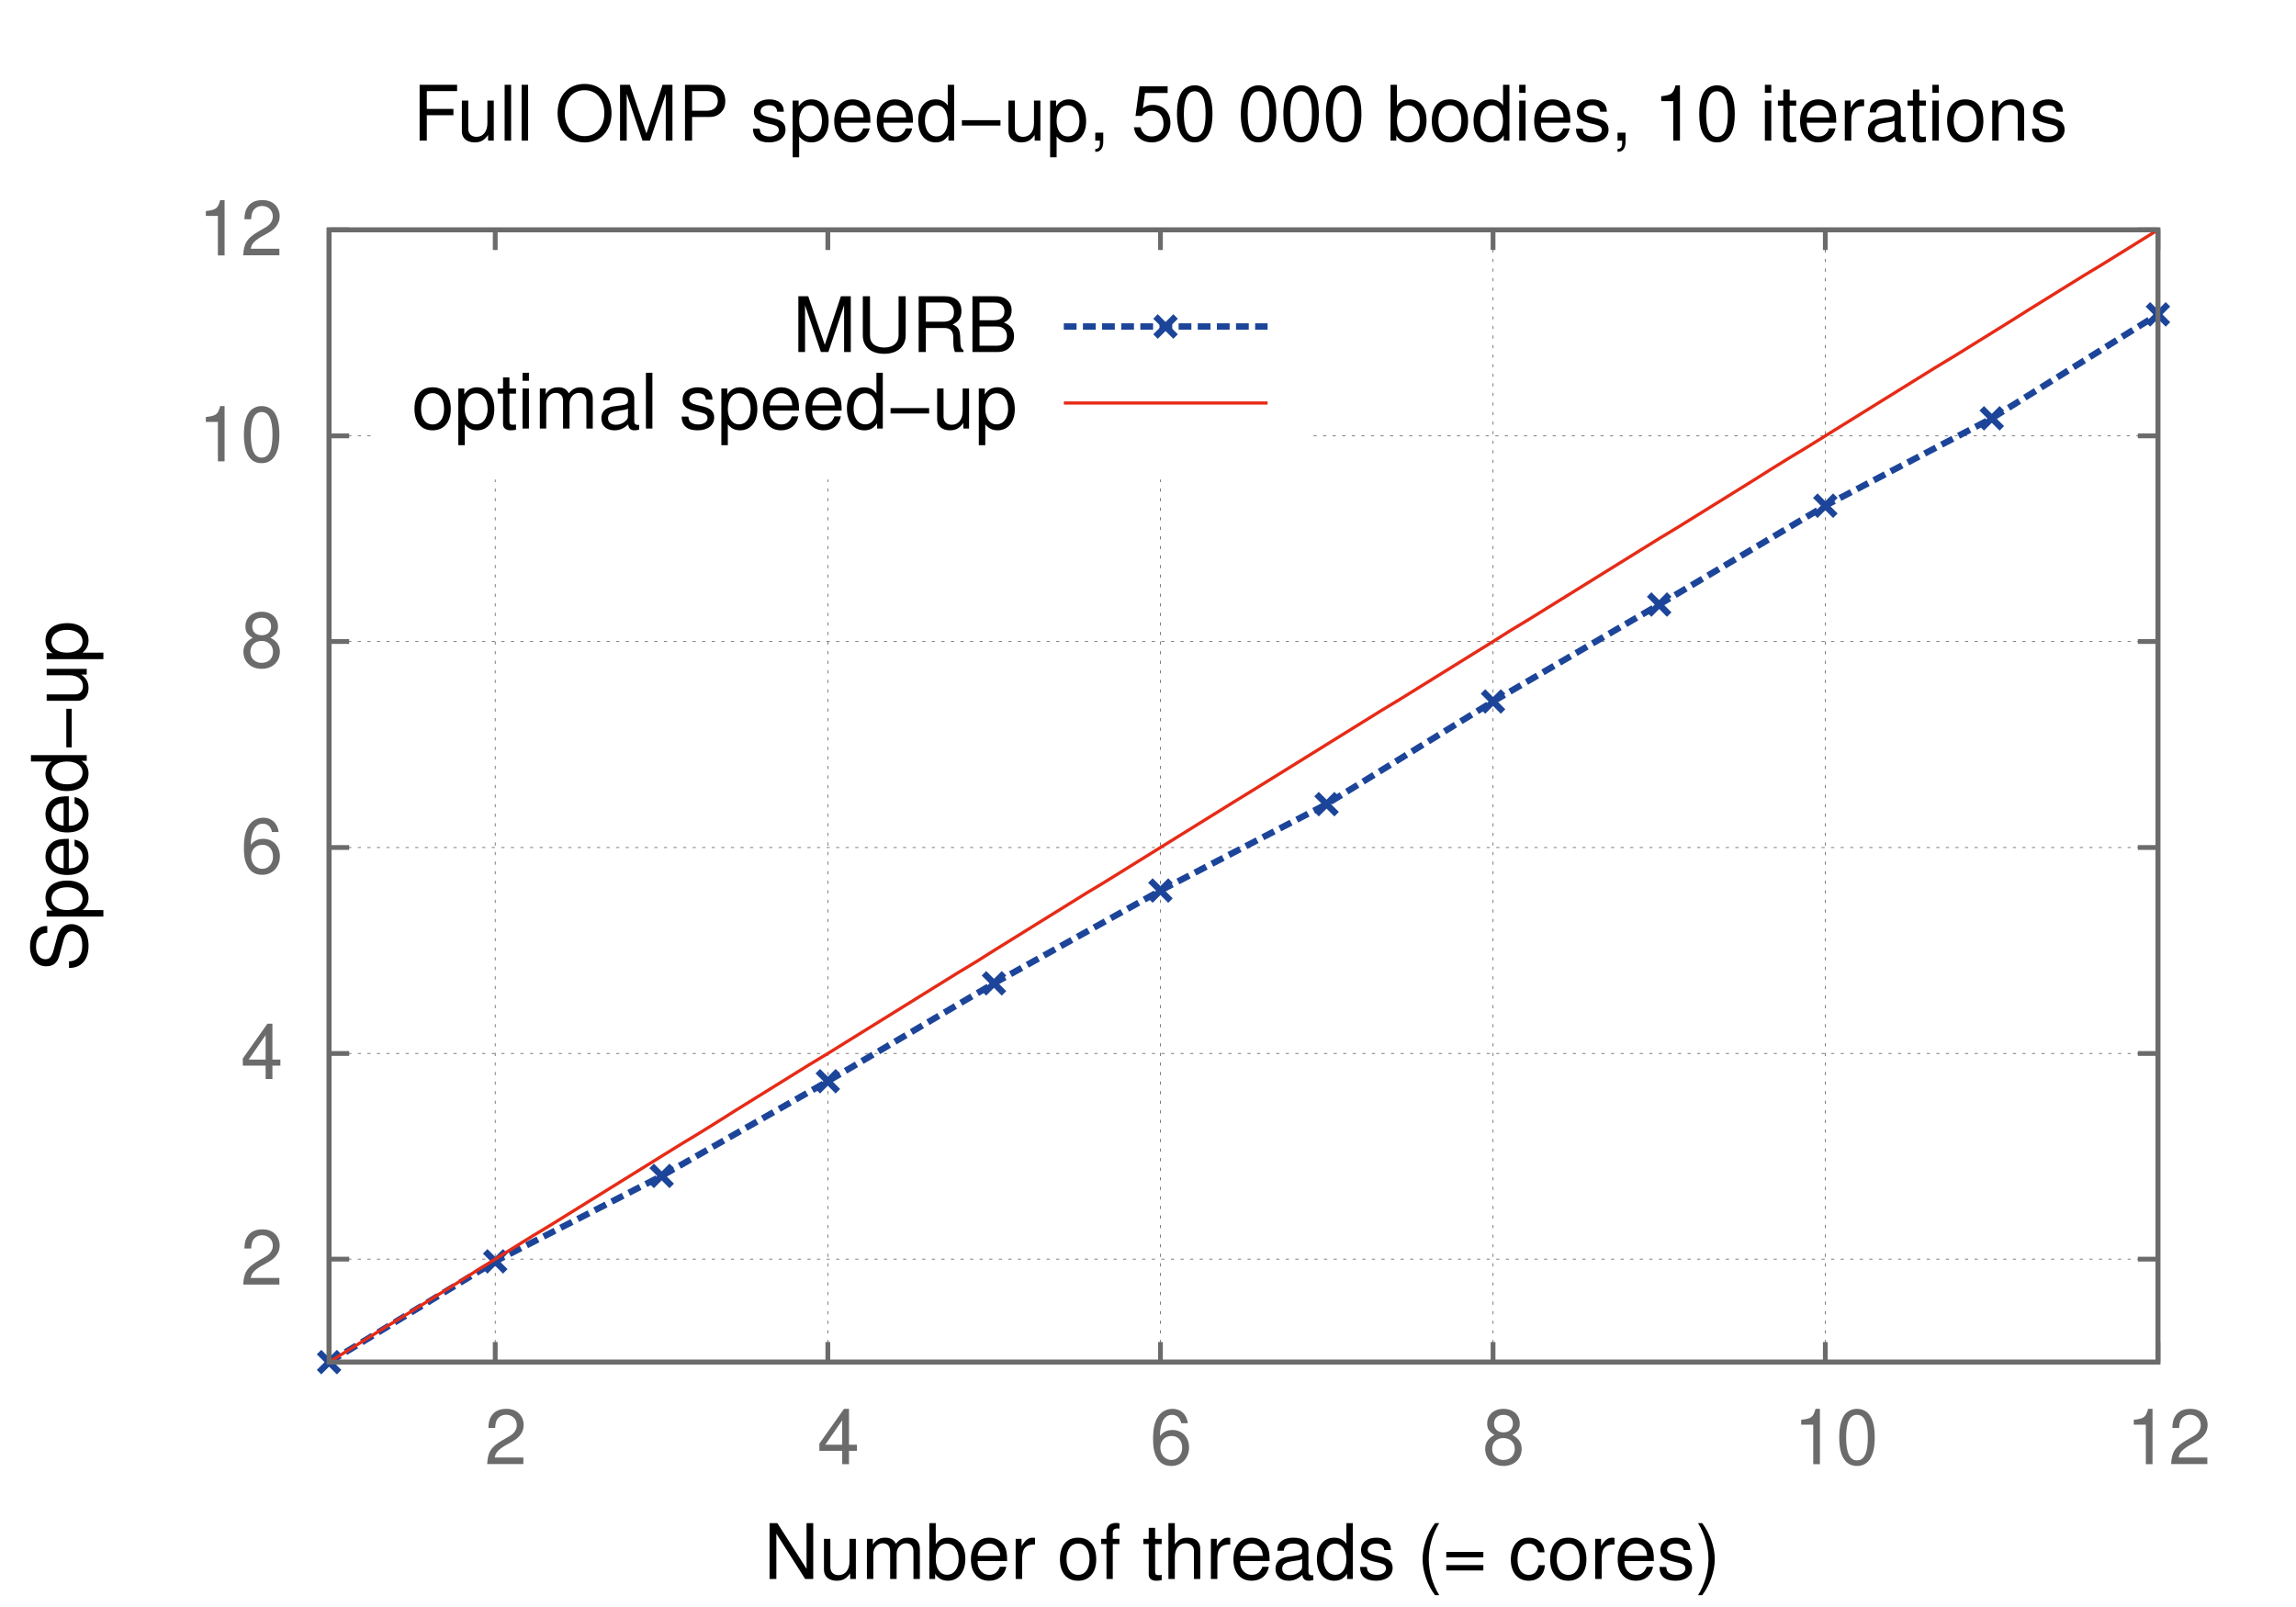
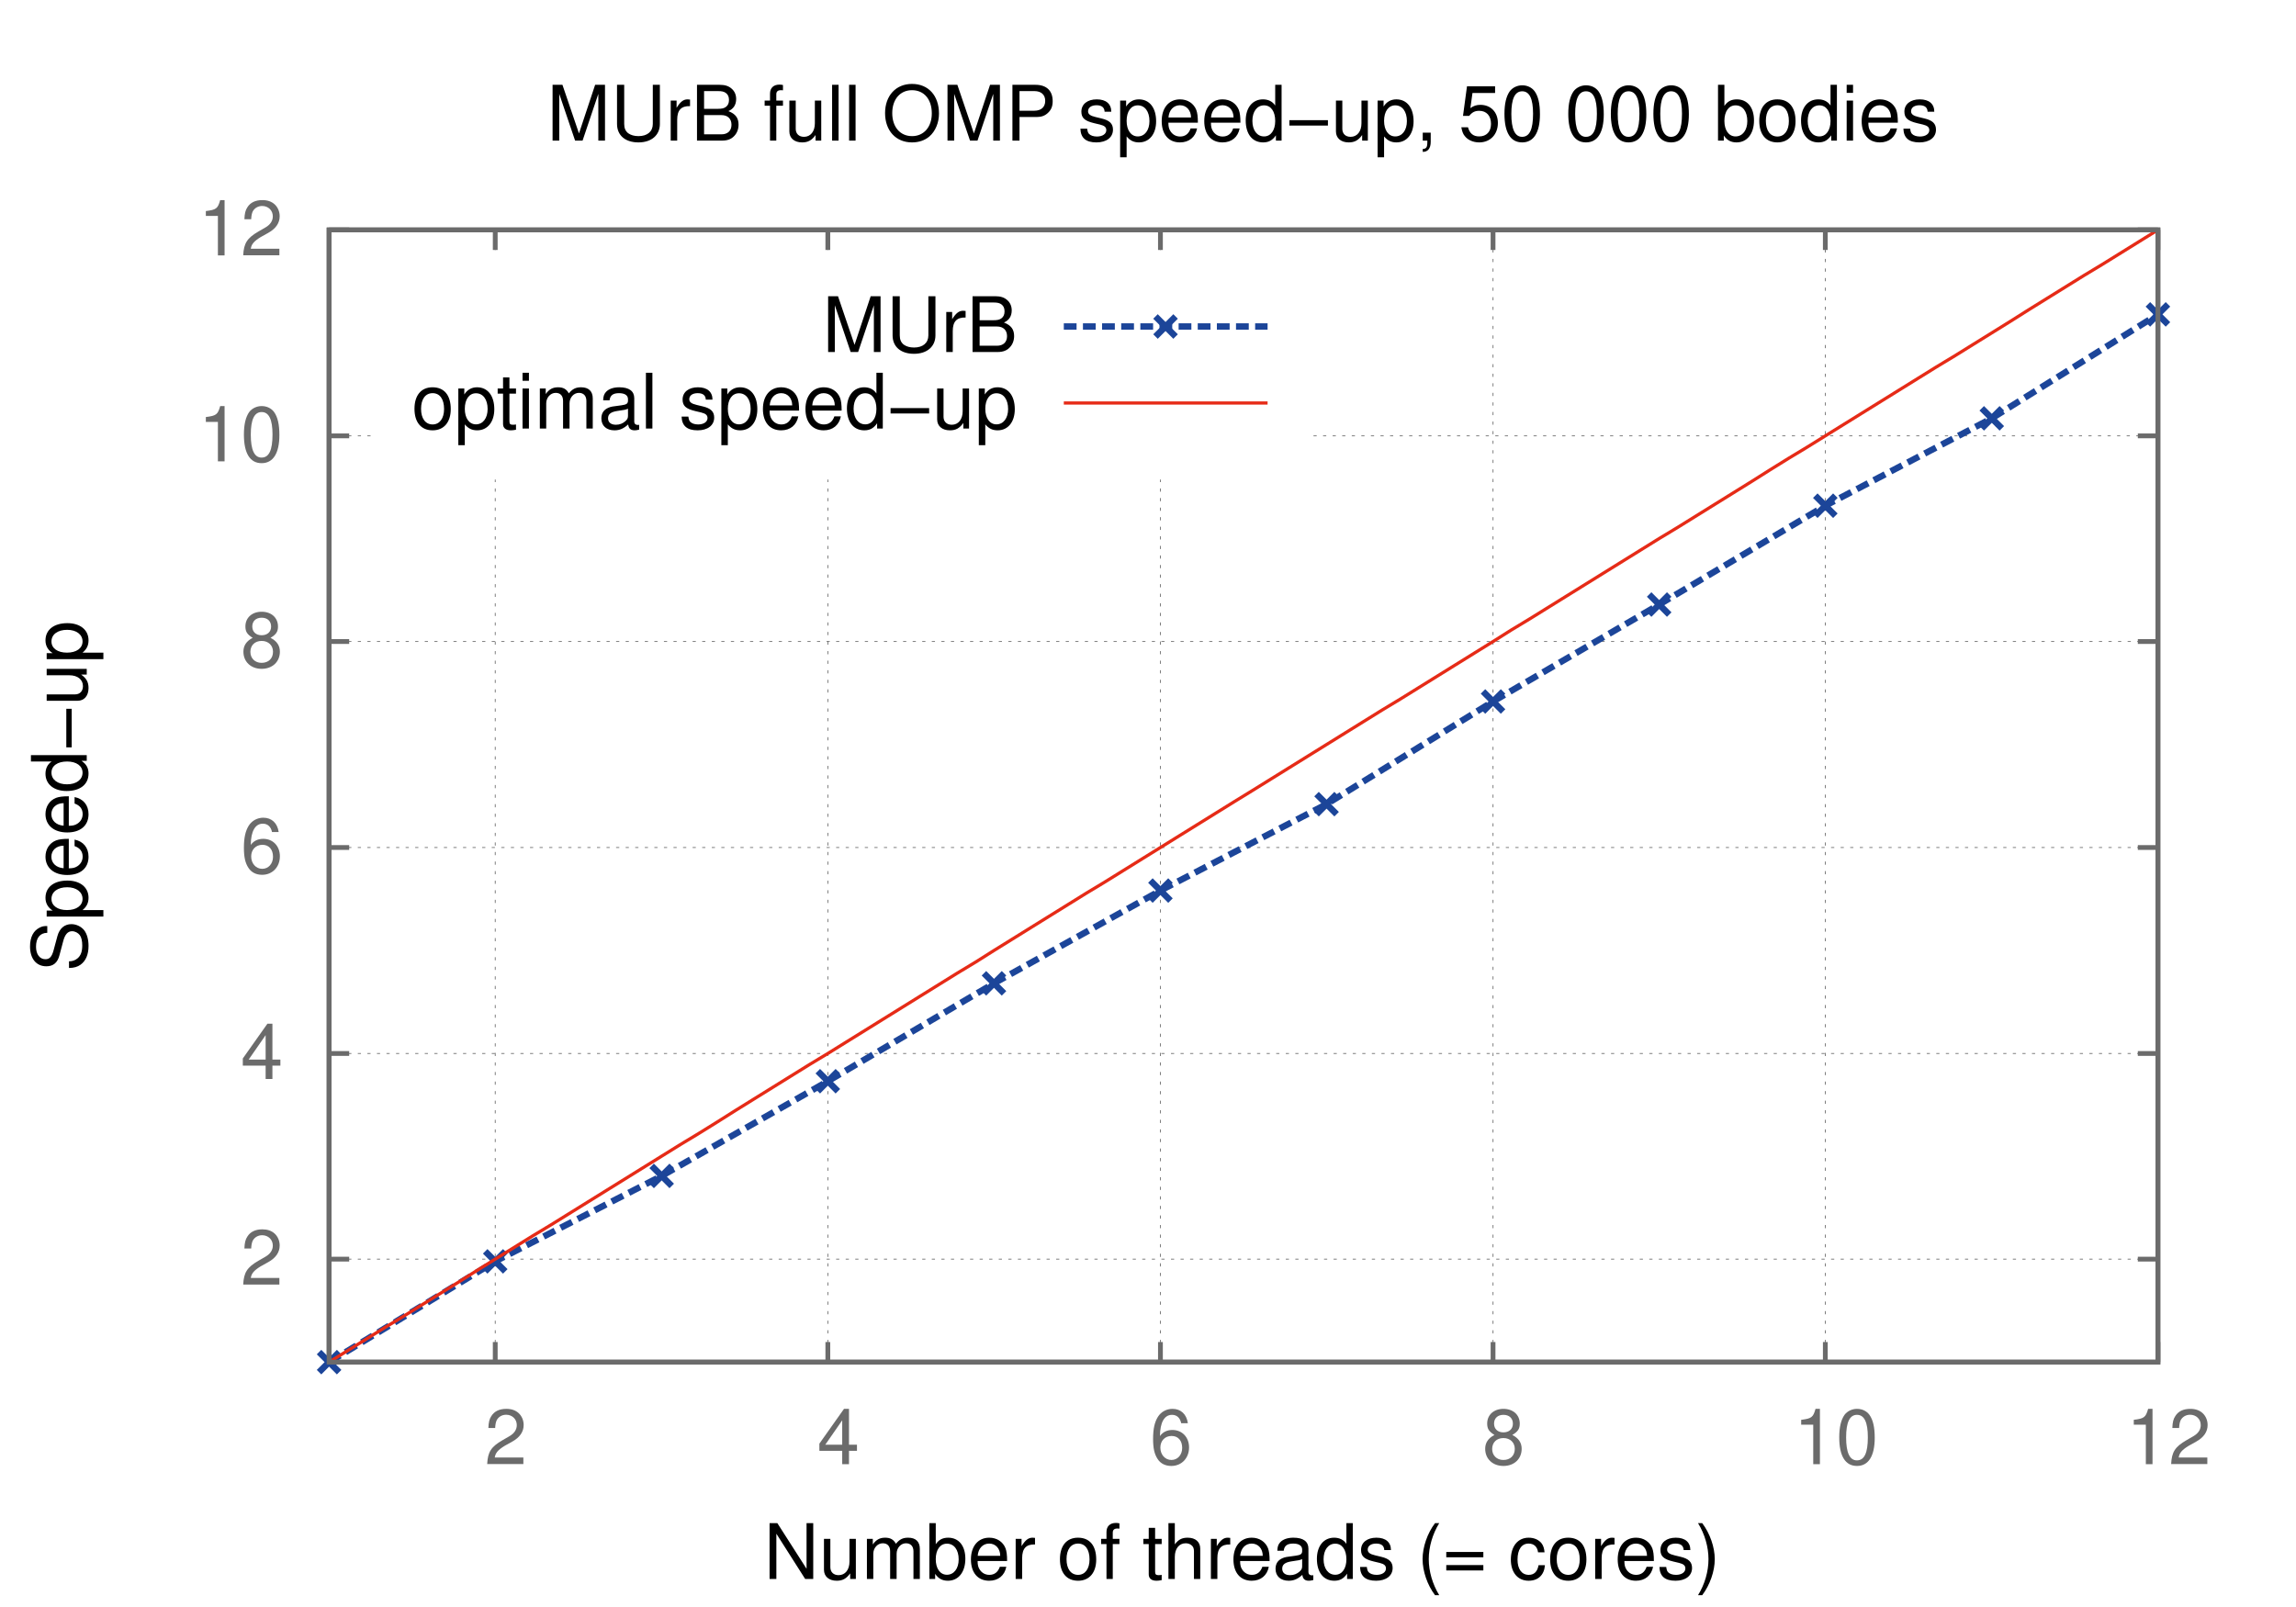
<svg xmlns="http://www.w3.org/2000/svg" version="1.1" width="450" height="315" id="svg2" xml:space="preserve">
  <defs id="defs6" />
  <g transform="matrix(1.25,0,0,-1.25,0,315)" id="g10">
    <g transform="scale(0.1,0.1)" id="g12">
      <path d="m 516,545.5 2867.5,0" id="path14" style="fill:none;stroke:#6b6b6b;stroke-width:1.25;stroke-linecap:butt;stroke-linejoin:miter;stroke-miterlimit:3.8;stroke-opacity:1;stroke-dasharray:5, 10;stroke-dashoffset:0" />
      <path d="m 516,545.5 31.5,0 m 2836,0 -31.5,0" id="path16" style="fill:none;stroke:#6b6b6b;stroke-width:7.5;stroke-linecap:butt;stroke-linejoin:miter;stroke-miterlimit:3.8;stroke-opacity:1;stroke-dasharray:none" />
      <g transform="scale(10,10)" id="g18">
        <text transform="matrix(1,0,0,-1,37.7282,50.55)" id="text20">
          <tspan x="0" y="0" id="tspan22" style="font-size:12px;font-variant:normal;font-weight:normal;writing-mode:lr-tb;fill:#6b6b6b;fill-opacity:1;fill-rule:nonzero;stroke:none;font-family:Helvetica;-inkscape-font-specification:Helvetica">2</tspan>
        </text>
      </g>
      <path d="m 516,868 2867.5,0" id="path24" style="fill:none;stroke:#6b6b6b;stroke-width:1.25;stroke-linecap:butt;stroke-linejoin:miter;stroke-miterlimit:3.8;stroke-opacity:1;stroke-dasharray:5, 10;stroke-dashoffset:0" />
      <path d="m 516,868 31.5,0 m 2836,0 -31.5,0" id="path26" style="fill:none;stroke:#6b6b6b;stroke-width:7.5;stroke-linecap:butt;stroke-linejoin:miter;stroke-miterlimit:3.8;stroke-opacity:1;stroke-dasharray:none" />
      <g transform="scale(10,10)" id="g28">
        <text transform="matrix(1,0,0,-1,37.7282,82.8)" id="text30">
          <tspan x="0" y="0" id="tspan32" style="font-size:12px;font-variant:normal;font-weight:normal;writing-mode:lr-tb;fill:#6b6b6b;fill-opacity:1;fill-rule:nonzero;stroke:none;font-family:Helvetica;-inkscape-font-specification:Helvetica">4</tspan>
        </text>
      </g>
      <path d="m 516,1191 2867.5,0" id="path34" style="fill:none;stroke:#6b6b6b;stroke-width:1.25;stroke-linecap:butt;stroke-linejoin:miter;stroke-miterlimit:3.8;stroke-opacity:1;stroke-dasharray:5, 10;stroke-dashoffset:0" />
      <path d="m 516,1191 31.5,0 m 2836,0 -31.5,0" id="path36" style="fill:none;stroke:#6b6b6b;stroke-width:7.5;stroke-linecap:butt;stroke-linejoin:miter;stroke-miterlimit:3.8;stroke-opacity:1;stroke-dasharray:none" />
      <g transform="scale(10,10)" id="g38">
        <text transform="matrix(1,0,0,-1,37.7282,115.1)" id="text40">
          <tspan x="0" y="0" id="tspan42" style="font-size:12px;font-variant:normal;font-weight:normal;writing-mode:lr-tb;fill:#6b6b6b;fill-opacity:1;fill-rule:nonzero;stroke:none;font-family:Helvetica;-inkscape-font-specification:Helvetica">6</tspan>
        </text>
      </g>
      <path d="m 516,1514 2867.5,0" id="path44" style="fill:none;stroke:#6b6b6b;stroke-width:1.25;stroke-linecap:butt;stroke-linejoin:miter;stroke-miterlimit:3.8;stroke-opacity:1;stroke-dasharray:5, 10;stroke-dashoffset:0" />
      <path d="m 516,1514 31.5,0 m 2836,0 -31.5,0" id="path46" style="fill:none;stroke:#6b6b6b;stroke-width:7.5;stroke-linecap:butt;stroke-linejoin:miter;stroke-miterlimit:3.8;stroke-opacity:1;stroke-dasharray:none" />
      <g transform="scale(10,10)" id="g48">
        <text transform="matrix(1,0,0,-1,37.7282,147.4)" id="text50">
          <tspan x="0" y="0" id="tspan52" style="font-size:12px;font-variant:normal;font-weight:normal;writing-mode:lr-tb;fill:#6b6b6b;fill-opacity:1;fill-rule:nonzero;stroke:none;font-family:Helvetica;-inkscape-font-specification:Helvetica">8</tspan>
        </text>
      </g>
      <path d="m 516,1836.5 72,0 m 1471.5,0 1324,0" id="path54" style="fill:none;stroke:#6b6b6b;stroke-width:1.25;stroke-linecap:butt;stroke-linejoin:miter;stroke-miterlimit:3.8;stroke-opacity:1;stroke-dasharray:5, 10;stroke-dashoffset:0" />
      <path d="m 516,1836.5 31.5,0 m 2836,0 -31.5,0" id="path56" style="fill:none;stroke:#6b6b6b;stroke-width:7.5;stroke-linecap:butt;stroke-linejoin:miter;stroke-miterlimit:3.8;stroke-opacity:1;stroke-dasharray:none" />
      <g transform="scale(10,10)" id="g58">
        <text transform="matrix(1,0,0,-1,31.0563,179.65)" id="text60">
          <tspan x="0 6.672" y="0" id="tspan62" style="font-size:12px;font-variant:normal;font-weight:normal;writing-mode:lr-tb;fill:#6b6b6b;fill-opacity:1;fill-rule:nonzero;stroke:none;font-family:Helvetica;-inkscape-font-specification:Helvetica">10</tspan>
        </text>
      </g>
      <path d="m 516,2159.5 2867.5,0" id="path64" style="fill:none;stroke:#6b6b6b;stroke-width:1.25;stroke-linecap:butt;stroke-linejoin:miter;stroke-miterlimit:3.8;stroke-opacity:1;stroke-dasharray:5, 10;stroke-dashoffset:0" />
      <path d="m 516,2159.5 31.5,0 m 2836,0 -31.5,0" id="path66" style="fill:none;stroke:#6b6b6b;stroke-width:7.5;stroke-linecap:butt;stroke-linejoin:miter;stroke-miterlimit:3.8;stroke-opacity:1;stroke-dasharray:none" />
      <g transform="scale(10,10)" id="g68">
        <text transform="matrix(1,0,0,-1,31.0563,211.95)" id="text70">
          <tspan x="0 6.672" y="0" id="tspan72" style="font-size:12px;font-variant:normal;font-weight:normal;writing-mode:lr-tb;fill:#6b6b6b;fill-opacity:1;fill-rule:nonzero;stroke:none;font-family:Helvetica;-inkscape-font-specification:Helvetica">12</tspan>
        </text>
      </g>
      <path d="m 776.5,384 0,1384 m 0,360 0,31.5" id="path74" style="fill:none;stroke:#6b6b6b;stroke-width:1.25;stroke-linecap:butt;stroke-linejoin:miter;stroke-miterlimit:3.8;stroke-opacity:1;stroke-dasharray:5, 10;stroke-dashoffset:0" />
      <path d="m 776.5,384 0,31.5 m 0,1744 0,-31.5" id="path76" style="fill:none;stroke:#6b6b6b;stroke-width:7.5;stroke-linecap:butt;stroke-linejoin:miter;stroke-miterlimit:3.8;stroke-opacity:1;stroke-dasharray:none" />
      <g transform="scale(10,10)" id="g78">
        <text transform="matrix(1,0,0,-1,75.9821,22.4)" id="text80">
          <tspan x="0" y="0" id="tspan82" style="font-size:12px;font-variant:normal;font-weight:normal;writing-mode:lr-tb;fill:#6b6b6b;fill-opacity:1;fill-rule:nonzero;stroke:none;font-family:Helvetica;-inkscape-font-specification:Helvetica">2</tspan>
        </text>
      </g>
      <path d="m 1298,384 0,1384 m 0,360 0,31.5" id="path84" style="fill:none;stroke:#6b6b6b;stroke-width:1.25;stroke-linecap:butt;stroke-linejoin:miter;stroke-miterlimit:3.8;stroke-opacity:1;stroke-dasharray:5, 10;stroke-dashoffset:0" />
      <path d="m 1298,384 0,31.5 m 0,1744 0,-31.5" id="path86" style="fill:none;stroke:#6b6b6b;stroke-width:7.5;stroke-linecap:butt;stroke-linejoin:miter;stroke-miterlimit:3.8;stroke-opacity:1;stroke-dasharray:none" />
      <g transform="scale(10,10)" id="g88">
        <text transform="matrix(1,0,0,-1,128.132,22.4)" id="text90">
          <tspan x="0" y="0" id="tspan92" style="font-size:12px;font-variant:normal;font-weight:normal;writing-mode:lr-tb;fill:#6b6b6b;fill-opacity:1;fill-rule:nonzero;stroke:none;font-family:Helvetica;-inkscape-font-specification:Helvetica">4</tspan>
        </text>
      </g>
      <path d="m 1819.5,384 0,1384 m 0,360 0,31.5" id="path94" style="fill:none;stroke:#6b6b6b;stroke-width:1.25;stroke-linecap:butt;stroke-linejoin:miter;stroke-miterlimit:3.8;stroke-opacity:1;stroke-dasharray:5, 10;stroke-dashoffset:0" />
      <path d="m 1819.5,384 0,31.5 m 0,1744 0,-31.5" id="path96" style="fill:none;stroke:#6b6b6b;stroke-width:7.5;stroke-linecap:butt;stroke-linejoin:miter;stroke-miterlimit:3.8;stroke-opacity:1;stroke-dasharray:none" />
      <g transform="scale(10,10)" id="g98">
        <text transform="matrix(1,0,0,-1,180.282,22.4)" id="text100">
          <tspan x="0" y="0" id="tspan102" style="font-size:12px;font-variant:normal;font-weight:normal;writing-mode:lr-tb;fill:#6b6b6b;fill-opacity:1;fill-rule:nonzero;stroke:none;font-family:Helvetica;-inkscape-font-specification:Helvetica">6</tspan>
        </text>
      </g>
      <path d="m 2341,384 0,1775.5" id="path104" style="fill:none;stroke:#6b6b6b;stroke-width:1.25;stroke-linecap:butt;stroke-linejoin:miter;stroke-miterlimit:3.8;stroke-opacity:1;stroke-dasharray:5, 10;stroke-dashoffset:0" />
      <path d="m 2341,384 0,31.5 m 0,1744 0,-31.5" id="path106" style="fill:none;stroke:#6b6b6b;stroke-width:7.5;stroke-linecap:butt;stroke-linejoin:miter;stroke-miterlimit:3.8;stroke-opacity:1;stroke-dasharray:none" />
      <g transform="scale(10,10)" id="g108">
        <text transform="matrix(1,0,0,-1,232.432,22.4)" id="text110">
          <tspan x="0" y="0" id="tspan112" style="font-size:12px;font-variant:normal;font-weight:normal;writing-mode:lr-tb;fill:#6b6b6b;fill-opacity:1;fill-rule:nonzero;stroke:none;font-family:Helvetica;-inkscape-font-specification:Helvetica">8</tspan>
        </text>
      </g>
      <path d="m 2862,384 0,1775.5" id="path114" style="fill:none;stroke:#6b6b6b;stroke-width:1.25;stroke-linecap:butt;stroke-linejoin:miter;stroke-miterlimit:3.8;stroke-opacity:1;stroke-dasharray:5, 10;stroke-dashoffset:0" />
      <path d="m 2862,384 0,31.5 m 0,1744 0,-31.5" id="path116" style="fill:none;stroke:#6b6b6b;stroke-width:7.5;stroke-linecap:butt;stroke-linejoin:miter;stroke-miterlimit:3.8;stroke-opacity:1;stroke-dasharray:none" />
      <g transform="scale(10,10)" id="g118">
        <text transform="matrix(1,0,0,-1,281.196,22.4)" id="text120">
          <tspan x="0 6.672" y="0" id="tspan122" style="font-size:12px;font-variant:normal;font-weight:normal;writing-mode:lr-tb;fill:#6b6b6b;fill-opacity:1;fill-rule:nonzero;stroke:none;font-family:Helvetica;-inkscape-font-specification:Helvetica">10</tspan>
        </text>
      </g>
      <path d="m 3383.5,384 0,1775.5" id="path124" style="fill:none;stroke:#6b6b6b;stroke-width:1.25;stroke-linecap:butt;stroke-linejoin:miter;stroke-miterlimit:3.8;stroke-opacity:1;stroke-dasharray:5, 10;stroke-dashoffset:0" />
      <path d="m 3383.5,384 0,31.5 m 0,1744 0,-31.5" id="path126" style="fill:none;stroke:#6b6b6b;stroke-width:7.5;stroke-linecap:butt;stroke-linejoin:miter;stroke-miterlimit:3.8;stroke-opacity:1;stroke-dasharray:none" />
      <g transform="scale(10,10)" id="g128">
        <text transform="matrix(1,0,0,-1,333.346,22.4)" id="text130">
          <tspan x="0 6.672" y="0" id="tspan132" style="font-size:12px;font-variant:normal;font-weight:normal;writing-mode:lr-tb;fill:#6b6b6b;fill-opacity:1;fill-rule:nonzero;stroke:none;font-family:Helvetica;-inkscape-font-specification:Helvetica">12</tspan>
        </text>
      </g>
      <path d="m 516,384 2867.5,0 0,1775.5 -2867.5,0 0,-1775.5 z" id="path134" style="fill:none;stroke:#6b6b6b;stroke-width:7.5;stroke-linecap:butt;stroke-linejoin:miter;stroke-miterlimit:3.8;stroke-opacity:1;stroke-dasharray:none" />
      <g transform="scale(10,10)" id="g136">
        <text transform="matrix(0,1,1,0,13.6,99.6285)" id="text138">
          <tspan x="0 8.004 14.676 21.348 28.02 34.692 41.7 48.372" y="0" id="tspan140" style="font-size:12px;font-variant:normal;font-weight:normal;writing-mode:lr-tb;fill:#000000;fill-opacity:1;fill-rule:nonzero;stroke:none;font-family:Helvetica;-inkscape-font-specification:Helvetica">Speed−up</tspan>
        </text>
        <text transform="matrix(1,0,0,-1,119.76,4.4)" id="text142">
          <tspan x="0 8.664 15.336 25.332 32.004 38.676 42.672 46.008 52.68 56.016 59.352 62.688 69.36 73.356 80.028 86.7 93.372 99.372 102.708 106.704 113.712 117.048 123.048 129.72 133.716 140.388 146.388" y="0" id="tspan144" style="font-size:12px;font-variant:normal;font-weight:normal;writing-mode:lr-tb;fill:#000000;fill-opacity:1;fill-rule:nonzero;stroke:none;font-family:Helvetica;-inkscape-font-specification:Helvetica">Number of threads (= cores)</tspan>
        </text>
      </g>
      <g transform="scale(10,10)" id="g146">
-         <text transform="matrix(1,0,0,-1,64.7172,229.95)" id="text148">
-           <tspan x="0 7.332 14.004 16.668 19.332 22.668 32.004 42 50.004 53.34 59.34 66.012 72.684 79.356 86.028 93.036 99.708 106.38 109.716 113.052 119.724 126.396 129.732 136.404 143.076 149.748 153.084 159.756 166.428 173.1 175.764 182.436 188.436 191.772 195.108 201.78 208.452 211.788 214.452 217.788 224.46 228.456 235.128 238.464 241.128 247.8 254.472" y="0" id="tspan150" style="font-size:12px;font-variant:normal;font-weight:normal;writing-mode:lr-tb;fill:#000000;fill-opacity:1;fill-rule:nonzero;stroke:none;font-family:Helvetica;-inkscape-font-specification:Helvetica">Full OMP speed−up, 50 000 bodies, 10 iterations</tspan>
+         <text transform="matrix(1,0,0,-1,85.7348,229.95)" id="text148">
+           <tspan x="0 9.996 18.66 22.656 30.66 33.996 37.332 44.004 46.668 49.332 52.668 62.004 72 80.004 83.34 89.34 96.012 102.684 109.356 116.028 123.036 129.708 136.38 139.716 143.052 149.724 156.396 159.732 166.404 173.076 179.748 183.084 189.756 196.428 203.1 205.764 212.436" y="0" id="tspan150" style="font-size:12px;font-variant:normal;font-weight:normal;writing-mode:lr-tb;fill:#000000;fill-opacity:1;fill-rule:nonzero;stroke:none;font-family:Helvetica;-inkscape-font-specification:Helvetica">MUrB full OMP speed−up, 50 000 bodies</tspan>
        </text>
      </g>
      <g transform="scale(10,10)" id="g152">
-         <text transform="matrix(1,0,0,-1,124.273,196.8)" id="text154">
-           <tspan x="0 9.996 18.66 27.324" y="0" id="tspan156" style="font-size:12px;font-variant:normal;font-weight:normal;writing-mode:lr-tb;fill:#000000;fill-opacity:1;fill-rule:nonzero;stroke:none;font-family:Helvetica;-inkscape-font-specification:Helvetica">MURB</tspan>
+         <text transform="matrix(1,0,0,-1,128.941,196.8)" id="text154">
+           <tspan x="0 9.996 18.66 22.656" y="0" id="tspan156" style="font-size:12px;font-variant:normal;font-weight:normal;writing-mode:lr-tb;fill:#000000;fill-opacity:1;fill-rule:nonzero;stroke:none;font-family:Helvetica;-inkscape-font-specification:Helvetica">MUrB</tspan>
        </text>
      </g>
      <path d="m 1668,2008 319.5,0 M 516,384 l 260.5,158 261,134 260.5,148.5 260.5,153.5 261,145.5 260.5,135.5 261,161 260.5,152 260.5,155 261,137 260.5,163" id="path158" style="fill:none;stroke:#1c4599;stroke-width:10;stroke-linecap:butt;stroke-linejoin:miter;stroke-miterlimit:3.8;stroke-opacity:1;stroke-dasharray:20, 10;stroke-dashoffset:0" />
      <path d="m 500.25,399.75 31.5,-31.5" id="path160" style="fill:none;stroke:#1c4599;stroke-width:10;stroke-linecap:butt;stroke-linejoin:miter;stroke-miterlimit:3.8;stroke-opacity:1;stroke-dasharray:none" />
      <path d="m 500.25,368.25 31.5,31.5" id="path162" style="fill:none;stroke:#1c4599;stroke-width:10;stroke-linecap:butt;stroke-linejoin:miter;stroke-miterlimit:3.8;stroke-opacity:1;stroke-dasharray:none" />
      <path d="m 760.75,557.75 31.5,-31.5" id="path164" style="fill:none;stroke:#1c4599;stroke-width:10;stroke-linecap:butt;stroke-linejoin:miter;stroke-miterlimit:3.8;stroke-opacity:1;stroke-dasharray:none" />
      <path d="m 760.75,526.25 31.5,31.5" id="path166" style="fill:none;stroke:#1c4599;stroke-width:10;stroke-linecap:butt;stroke-linejoin:miter;stroke-miterlimit:3.8;stroke-opacity:1;stroke-dasharray:none" />
      <path d="m 1021.75,691.75 31.5,-31.5" id="path168" style="fill:none;stroke:#1c4599;stroke-width:10;stroke-linecap:butt;stroke-linejoin:miter;stroke-miterlimit:3.8;stroke-opacity:1;stroke-dasharray:none" />
      <path d="m 1021.75,660.25 31.5,31.5" id="path170" style="fill:none;stroke:#1c4599;stroke-width:10;stroke-linecap:butt;stroke-linejoin:miter;stroke-miterlimit:3.8;stroke-opacity:1;stroke-dasharray:none" />
      <path d="m 1282.25,840.25 31.5,-31.5" id="path172" style="fill:none;stroke:#1c4599;stroke-width:10;stroke-linecap:butt;stroke-linejoin:miter;stroke-miterlimit:3.8;stroke-opacity:1;stroke-dasharray:none" />
      <path d="m 1282.25,808.75 31.5,31.5" id="path174" style="fill:none;stroke:#1c4599;stroke-width:10;stroke-linecap:butt;stroke-linejoin:miter;stroke-miterlimit:3.8;stroke-opacity:1;stroke-dasharray:none" />
      <path d="m 1542.75,993.75 31.5,-31.5" id="path176" style="fill:none;stroke:#1c4599;stroke-width:10;stroke-linecap:butt;stroke-linejoin:miter;stroke-miterlimit:3.8;stroke-opacity:1;stroke-dasharray:none" />
      <path d="m 1542.75,962.25 31.5,31.5" id="path178" style="fill:none;stroke:#1c4599;stroke-width:10;stroke-linecap:butt;stroke-linejoin:miter;stroke-miterlimit:3.8;stroke-opacity:1;stroke-dasharray:none" />
      <path d="m 1803.75,1139.25 31.5,-31.5" id="path180" style="fill:none;stroke:#1c4599;stroke-width:10;stroke-linecap:butt;stroke-linejoin:miter;stroke-miterlimit:3.8;stroke-opacity:1;stroke-dasharray:none" />
      <path d="m 1803.75,1107.75 31.5,31.5" id="path182" style="fill:none;stroke:#1c4599;stroke-width:10;stroke-linecap:butt;stroke-linejoin:miter;stroke-miterlimit:3.8;stroke-opacity:1;stroke-dasharray:none" />
      <path d="m 2064.25,1274.75 31.5,-31.5" id="path184" style="fill:none;stroke:#1c4599;stroke-width:10;stroke-linecap:butt;stroke-linejoin:miter;stroke-miterlimit:3.8;stroke-opacity:1;stroke-dasharray:none" />
      <path d="m 2064.25,1243.25 31.5,31.5" id="path186" style="fill:none;stroke:#1c4599;stroke-width:10;stroke-linecap:butt;stroke-linejoin:miter;stroke-miterlimit:3.8;stroke-opacity:1;stroke-dasharray:none" />
      <path d="m 2325.25,1435.75 31.5,-31.5" id="path188" style="fill:none;stroke:#1c4599;stroke-width:10;stroke-linecap:butt;stroke-linejoin:miter;stroke-miterlimit:3.8;stroke-opacity:1;stroke-dasharray:none" />
      <path d="m 2325.25,1404.25 31.5,31.5" id="path190" style="fill:none;stroke:#1c4599;stroke-width:10;stroke-linecap:butt;stroke-linejoin:miter;stroke-miterlimit:3.8;stroke-opacity:1;stroke-dasharray:none" />
      <path d="m 2585.75,1587.75 31.5,-31.5" id="path192" style="fill:none;stroke:#1c4599;stroke-width:10;stroke-linecap:butt;stroke-linejoin:miter;stroke-miterlimit:3.8;stroke-opacity:1;stroke-dasharray:none" />
      <path d="m 2585.75,1556.25 31.5,31.5" id="path194" style="fill:none;stroke:#1c4599;stroke-width:10;stroke-linecap:butt;stroke-linejoin:miter;stroke-miterlimit:3.8;stroke-opacity:1;stroke-dasharray:none" />
      <path d="m 2846.25,1742.75 31.5,-31.5" id="path196" style="fill:none;stroke:#1c4599;stroke-width:10;stroke-linecap:butt;stroke-linejoin:miter;stroke-miterlimit:3.8;stroke-opacity:1;stroke-dasharray:none" />
      <path d="m 2846.25,1711.25 31.5,31.5" id="path198" style="fill:none;stroke:#1c4599;stroke-width:10;stroke-linecap:butt;stroke-linejoin:miter;stroke-miterlimit:3.8;stroke-opacity:1;stroke-dasharray:none" />
      <path d="m 3107.25,1879.75 31.5,-31.5" id="path200" style="fill:none;stroke:#1c4599;stroke-width:10;stroke-linecap:butt;stroke-linejoin:miter;stroke-miterlimit:3.8;stroke-opacity:1;stroke-dasharray:none" />
      <path d="m 3107.25,1848.25 31.5,31.5" id="path202" style="fill:none;stroke:#1c4599;stroke-width:10;stroke-linecap:butt;stroke-linejoin:miter;stroke-miterlimit:3.8;stroke-opacity:1;stroke-dasharray:none" />
      <path d="m 3367.75,2042.75 31.5,-31.5" id="path204" style="fill:none;stroke:#1c4599;stroke-width:10;stroke-linecap:butt;stroke-linejoin:miter;stroke-miterlimit:3.8;stroke-opacity:1;stroke-dasharray:none" />
      <path d="m 3367.75,2011.25 31.5,31.5" id="path206" style="fill:none;stroke:#1c4599;stroke-width:10;stroke-linecap:butt;stroke-linejoin:miter;stroke-miterlimit:3.8;stroke-opacity:1;stroke-dasharray:none" />
      <path d="m 1811.75,2023.75 31.5,-31.5" id="path208" style="fill:none;stroke:#1c4599;stroke-width:10;stroke-linecap:butt;stroke-linejoin:miter;stroke-miterlimit:3.8;stroke-opacity:1;stroke-dasharray:none" />
      <path d="m 1811.75,1992.25 31.5,31.5" id="path210" style="fill:none;stroke:#1c4599;stroke-width:10;stroke-linecap:butt;stroke-linejoin:miter;stroke-miterlimit:3.8;stroke-opacity:1;stroke-dasharray:none" />
      <g transform="scale(10,10)" id="g212">
        <text transform="matrix(1,0,0,-1,64.5504,184.8)" id="text214">
          <tspan x="0 6.672 13.344 16.68 19.344 29.34 36.012 38.676 42.012 48.012 54.684 61.356 68.028 74.7 81.708 88.38" y="0" id="tspan216" style="font-size:12px;font-variant:normal;font-weight:normal;writing-mode:lr-tb;fill:#000000;fill-opacity:1;fill-rule:nonzero;stroke:none;font-family:Helvetica;-inkscape-font-specification:Helvetica">optimal speed−up</tspan>
        </text>
      </g>
      <path d="m 1668,1888 319.5,0 M 516,384 l 29,18 29,18 29,18 29,17.5 29,18 29,18 29,18 28.5,18 29,18 29,18 29,18 29,17.5 29,18 29,18 29,18 29,18 29,18 29,18 29,18 29,17.5 29,18 28.5,18 29,18 29,18 29,18 29,18 29,17.5 29,18 29,18 29,18 29,18 29,18 29,18 29,18 29,17.5 28.5,18 29,18 29,18 29,18 29,18 29,18 29,17.5 29,18 29,18 29,18 29,18 29,18 29,18 29,18 28.5,17.5 29,18 29,18 29,18 29,18 29,18 29,18 29,18 29,17.5 29,18 29,18 29,18 29,18 29,18 28.5,18 29,17.5 29,18 29,18 29,18 29,18 29,18 29,18 29,18 29,17.5 29,18 29,18 29,18 29,18 28.5,18 29,18 29,17.5 29,18 29,18 29,18 29,18 29,18 29,18 29,18 29,17.5 29,18 29,18 29,18 28.5,18 29,18 29,18 29,18 29,17.5 29,18 29,18 29,18" id="path218" style="fill:none;stroke:#e62b17;stroke-width:5;stroke-linecap:butt;stroke-linejoin:miter;stroke-miterlimit:3.8;stroke-opacity:1;stroke-dasharray:none" />
      <path d="m 516,384 2867.5,0 0,1775.5 -2867.5,0 0,-1775.5 z" id="path220" style="fill:none;stroke:#6b6b6b;stroke-width:7.5;stroke-linecap:butt;stroke-linejoin:miter;stroke-miterlimit:3.8;stroke-opacity:1;stroke-dasharray:none" />
    </g>
  </g>
</svg>
